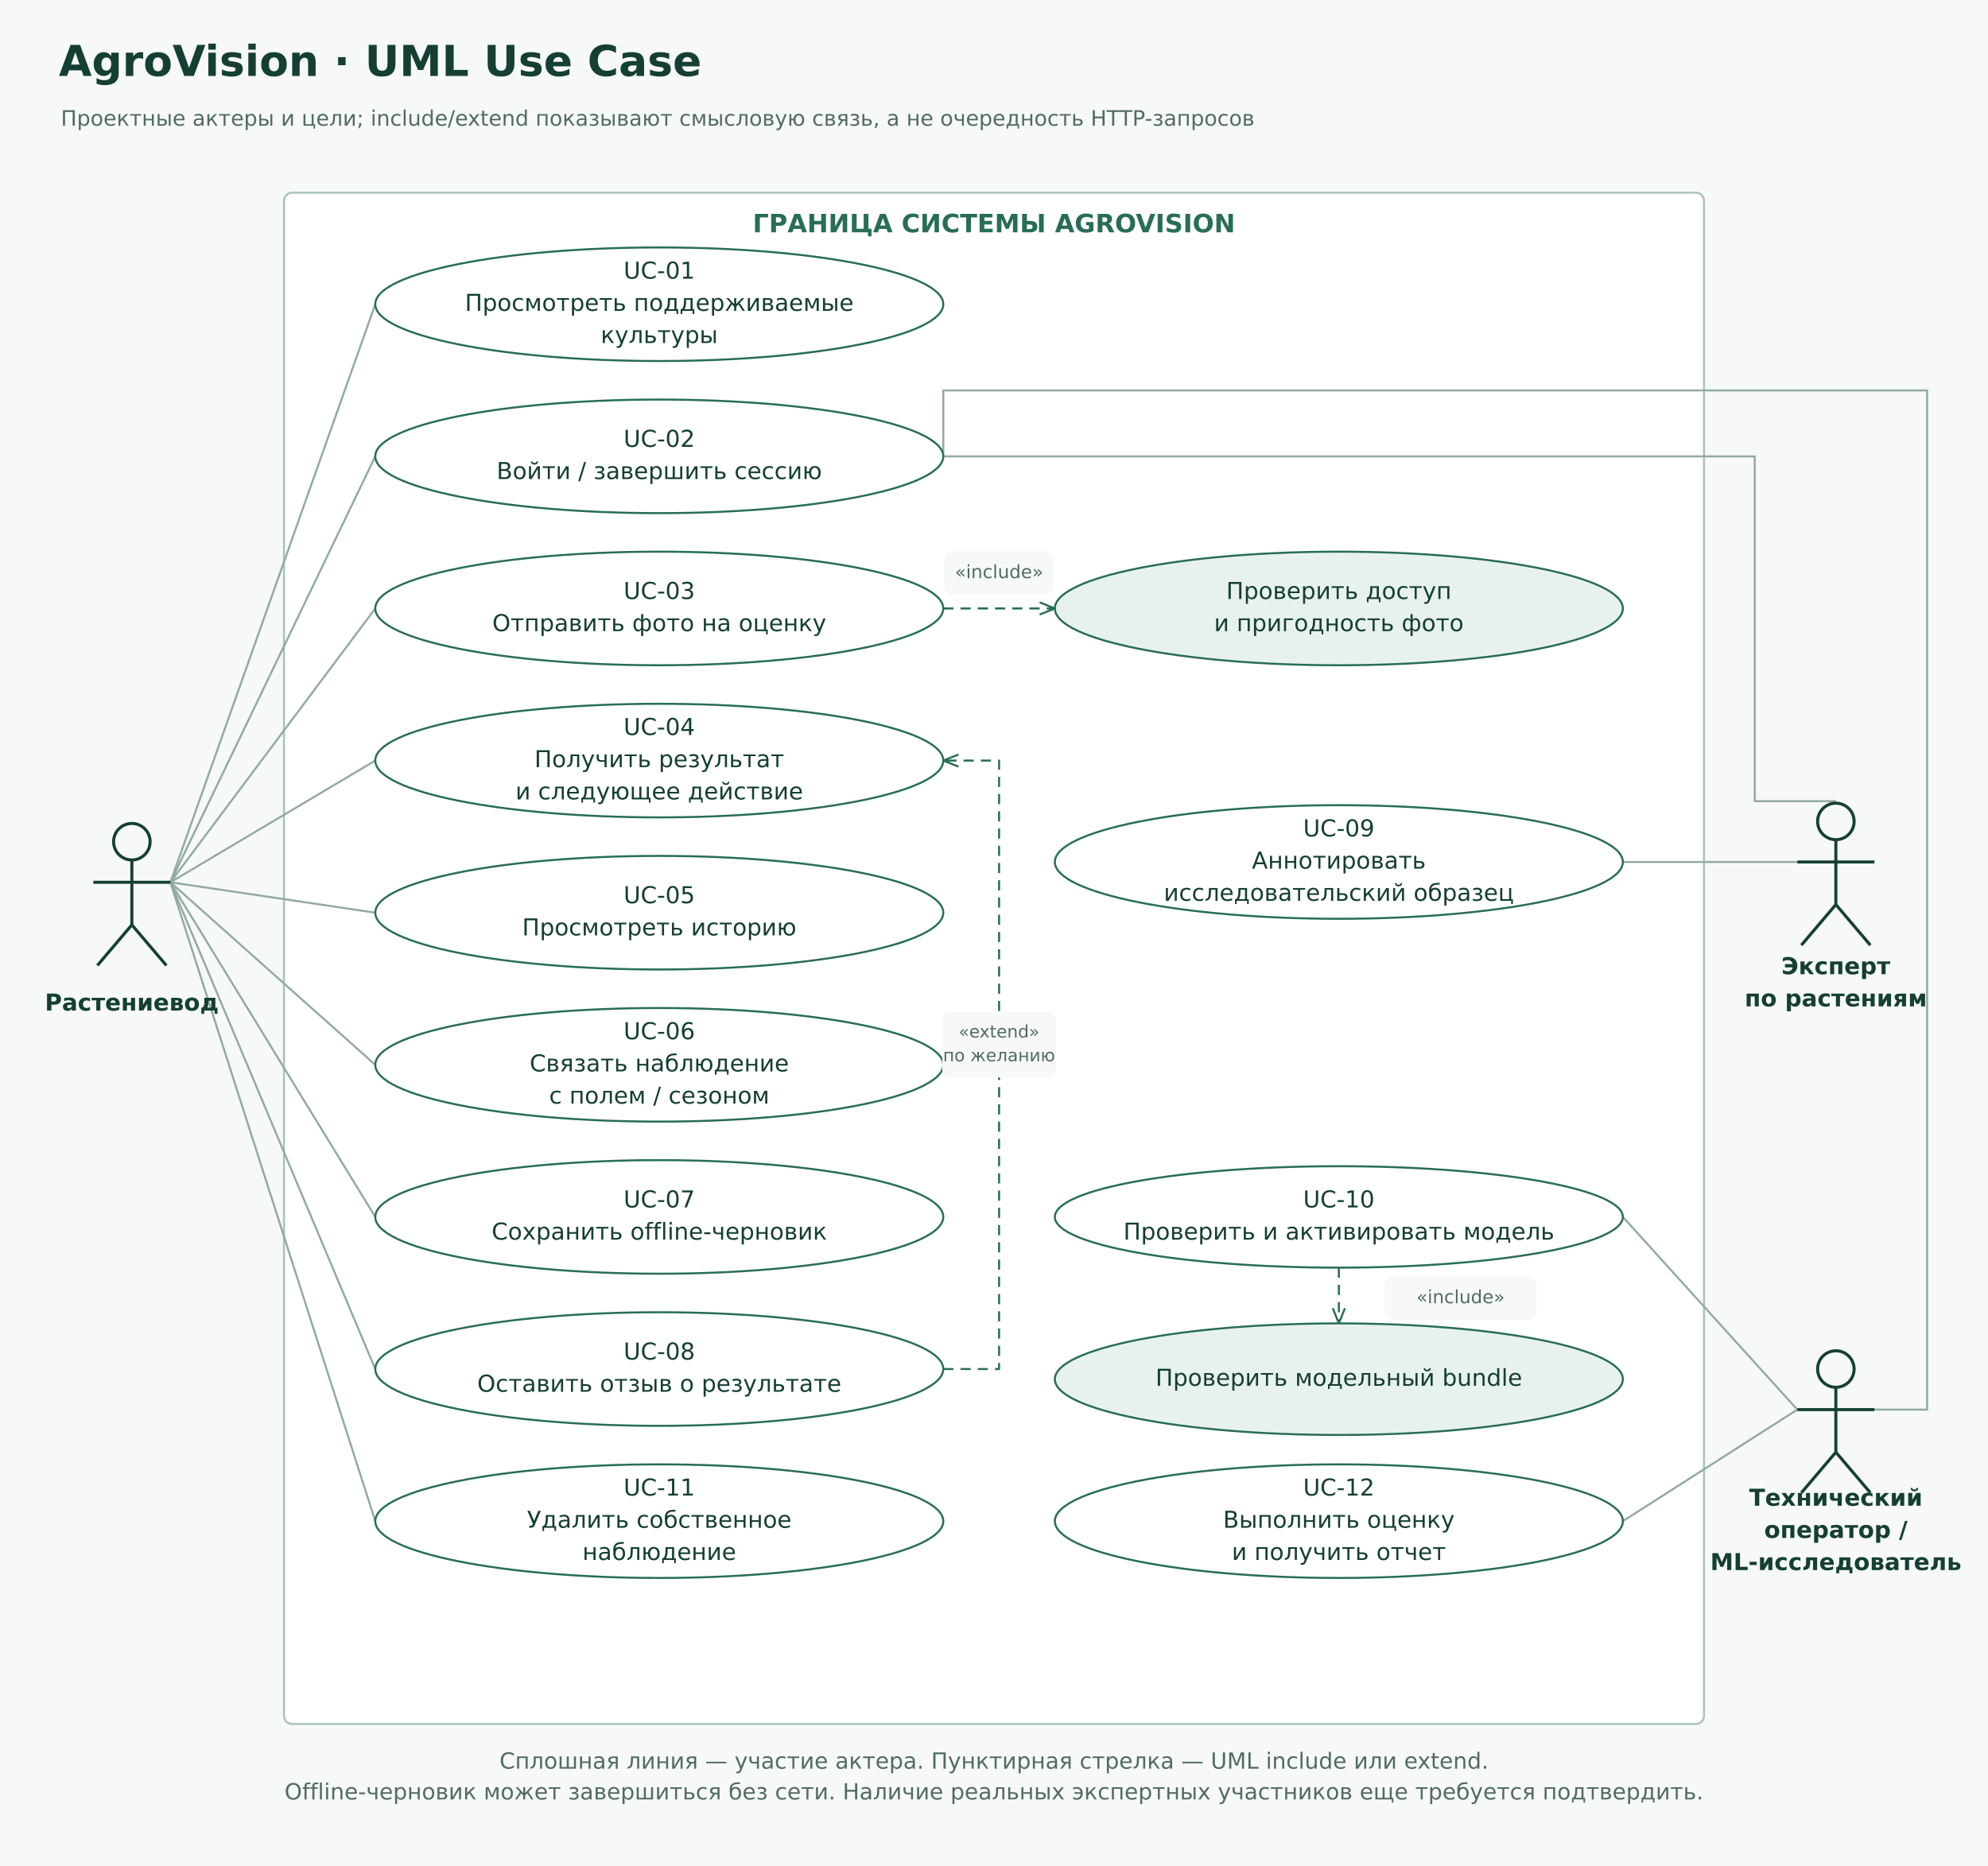
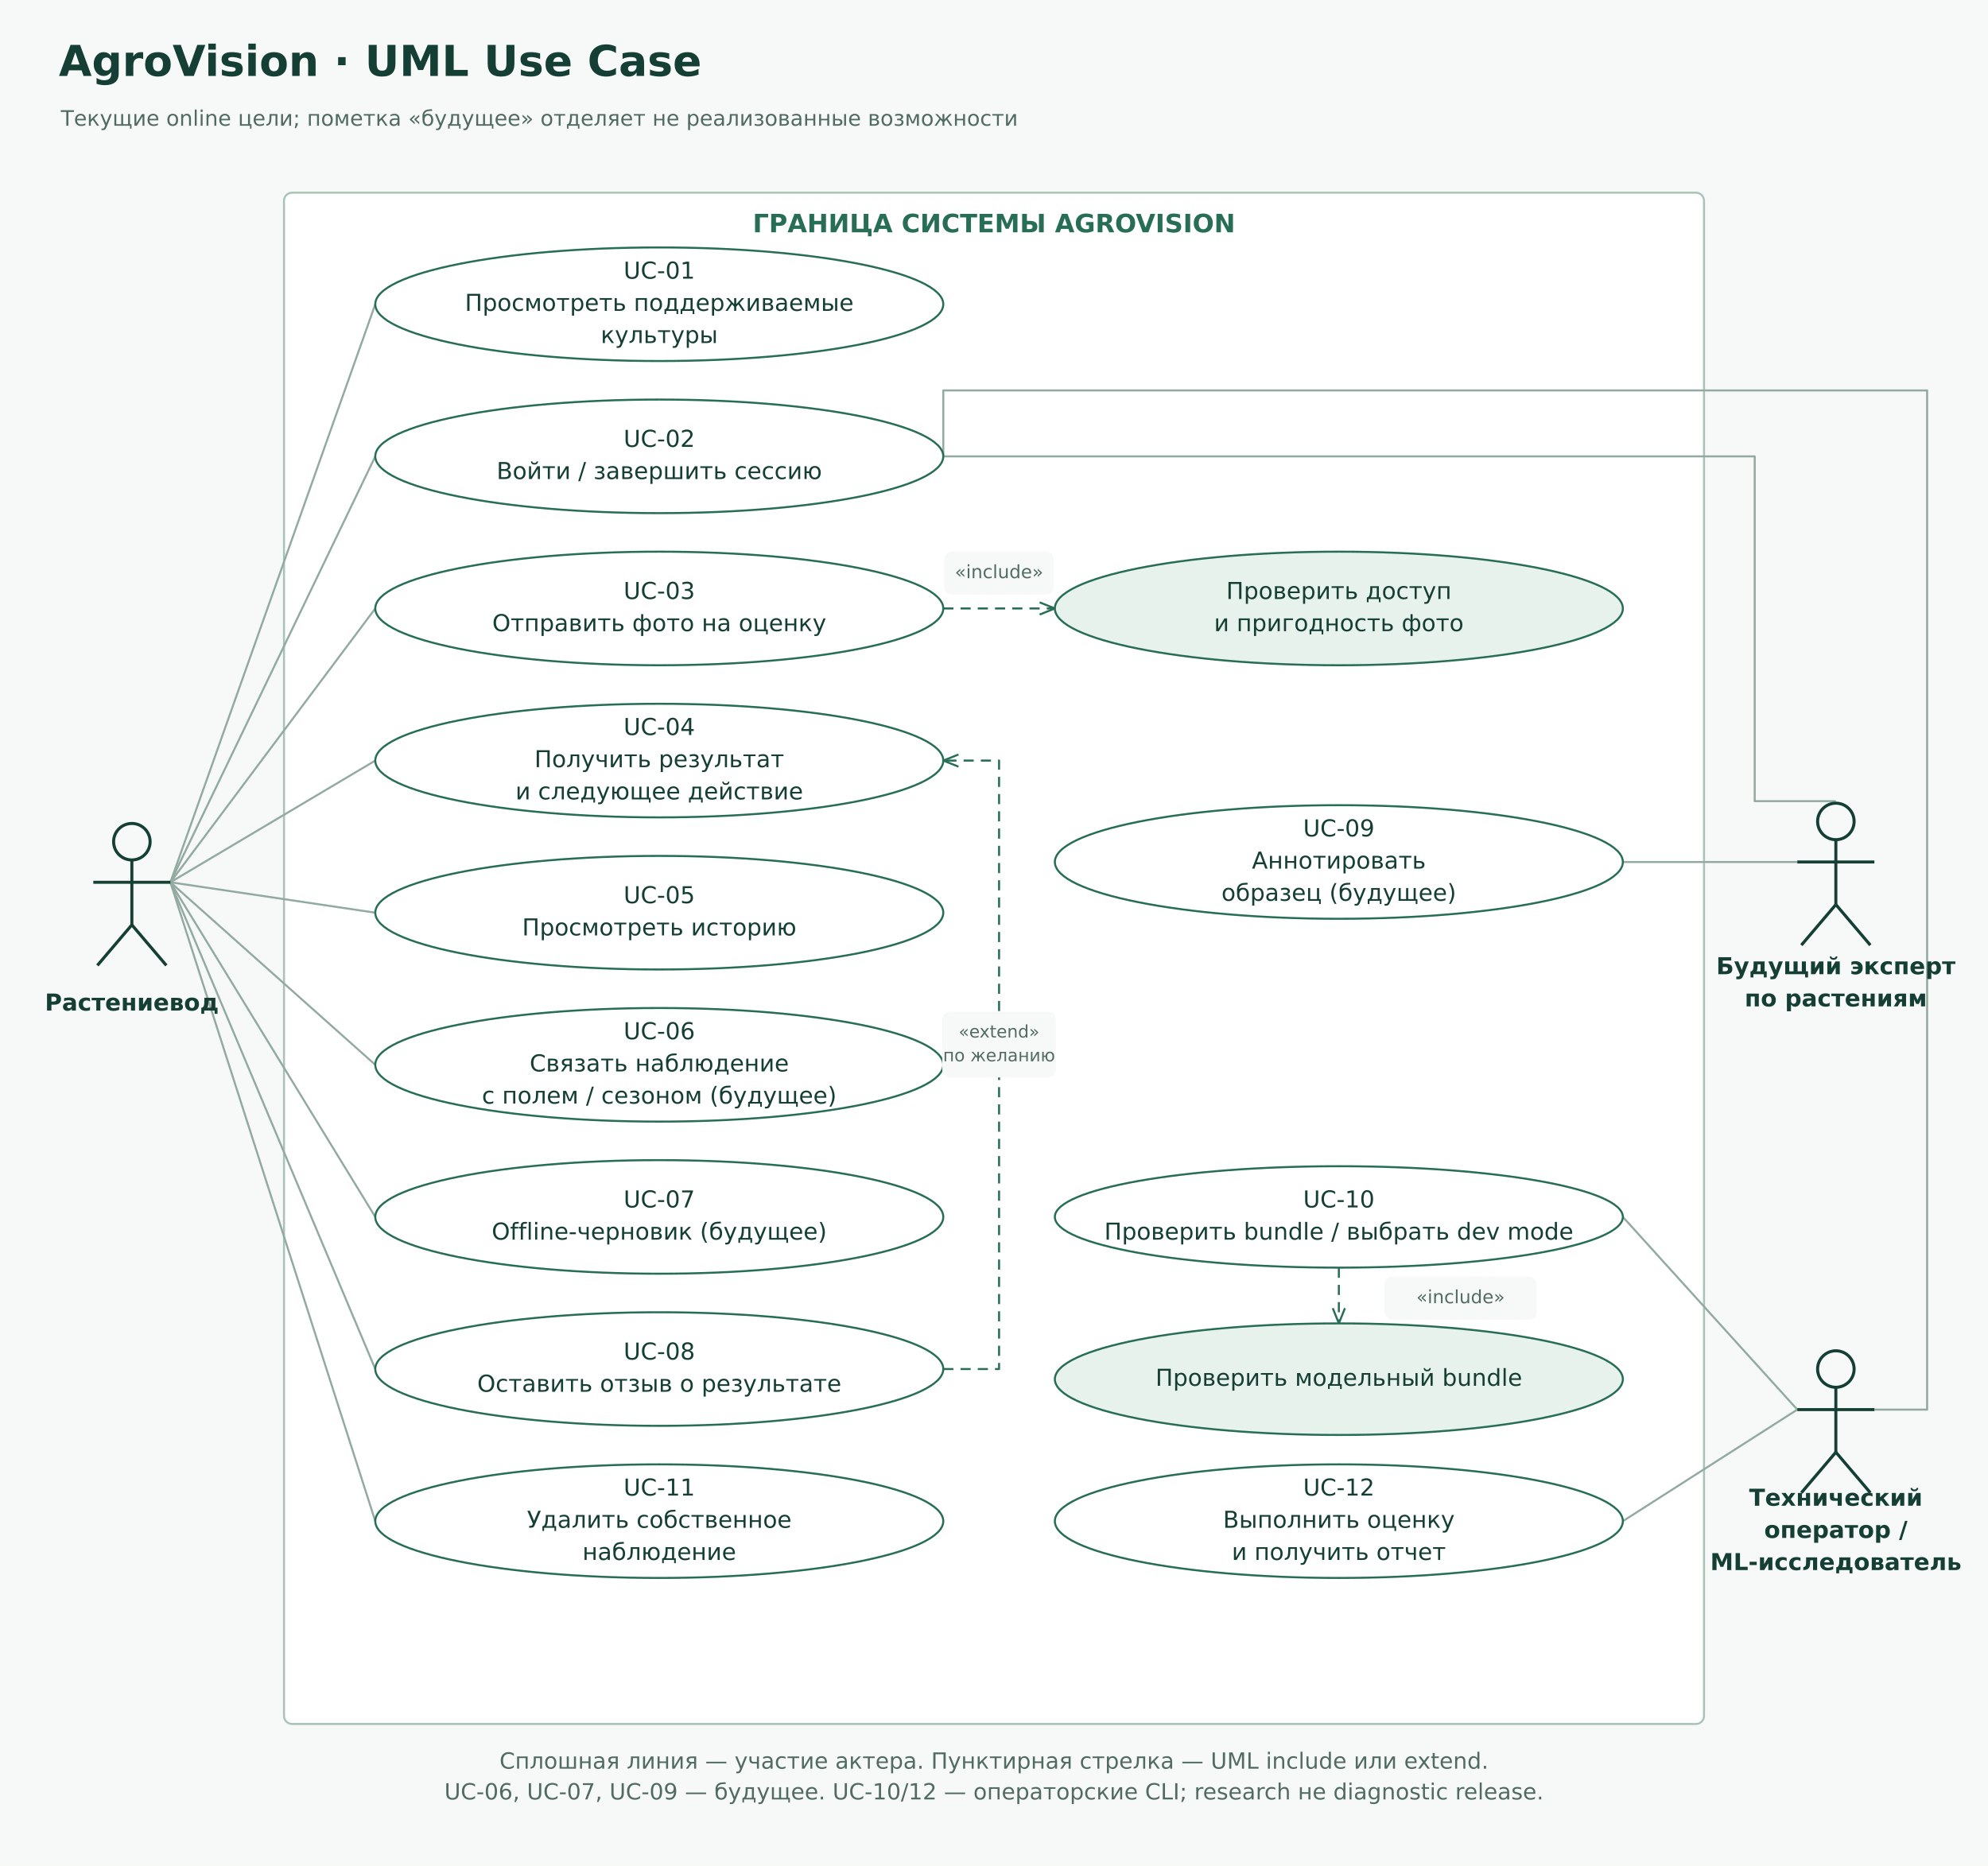
<svg xmlns="http://www.w3.org/2000/svg" width="1960" height="1840" viewBox="0 0 1960 1840">
  <rect width="100%" height="100%" fill="#f6f9f7" />
  <text x="58" y="63.0" fill="#153f34" font-family="DejaVu Sans, sans-serif" font-size="42" font-weight="bold" text-anchor="start" dominant-baseline="middle">AgroVision · UML Use Case</text>
-   <text x="60" y="118.0" fill="#516b62" font-family="DejaVu Sans, sans-serif" font-size="21" font-weight="normal" text-anchor="start" dominant-baseline="middle">Проектные актеры и цели; include/extend показывают смысловую связь, а не очередность HTTP-запросов</text>
+   <text x="60" y="118.0" fill="#516b62" font-family="DejaVu Sans, sans-serif" font-size="21" font-weight="normal" text-anchor="start" dominant-baseline="middle">Текущие online цели; пометка «будущее» отделяет не реализованные возможности</text>
  <rect x="280" y="190" width="1400" height="1510" rx="8" fill="#ffffff" stroke="#a9c4b6" stroke-width="2" />
  <text x="980" y="222.0" fill="#286e56" font-family="DejaVu Sans, sans-serif" font-size="25" font-weight="bold" text-anchor="middle" dominant-baseline="middle">ГРАНИЦА СИСТЕМЫ AGROVISION</text>
  <polyline points="168,870 370,300" fill="none" stroke="#92aaa0" stroke-width="2" stroke-linejoin="round" />
  <polyline points="168,870 370,450" fill="none" stroke="#92aaa0" stroke-width="2" stroke-linejoin="round" />
  <polyline points="168,870 370,600" fill="none" stroke="#92aaa0" stroke-width="2" stroke-linejoin="round" />
  <polyline points="168,870 370,750" fill="none" stroke="#92aaa0" stroke-width="2" stroke-linejoin="round" />
  <polyline points="168,870 370,900" fill="none" stroke="#92aaa0" stroke-width="2" stroke-linejoin="round" />
  <polyline points="168,870 370,1050" fill="none" stroke="#92aaa0" stroke-width="2" stroke-linejoin="round" />
  <polyline points="168,870 370,1200" fill="none" stroke="#92aaa0" stroke-width="2" stroke-linejoin="round" />
  <polyline points="168,870 370,1350" fill="none" stroke="#92aaa0" stroke-width="2" stroke-linejoin="round" />
  <polyline points="168,870 370,1500" fill="none" stroke="#92aaa0" stroke-width="2" stroke-linejoin="round" />
  <polyline points="1772,850 1600,850" fill="none" stroke="#92aaa0" stroke-width="2" stroke-linejoin="round" />
  <polyline points="1810,790 1730,790 1730,450 930,450" fill="none" stroke="#92aaa0" stroke-width="2" stroke-linejoin="round" />
  <polyline points="1772,1390 1600,1200" fill="none" stroke="#92aaa0" stroke-width="2" stroke-linejoin="round" />
  <polyline points="1772,1390 1600,1500" fill="none" stroke="#92aaa0" stroke-width="2" stroke-linejoin="round" />
  <polyline points="1848,1390 1900,1390 1900,385 930,385 930,450" fill="none" stroke="#92aaa0" stroke-width="2" stroke-linejoin="round" />
  <polyline points="930,600 1040,600" fill="none" stroke="#286e56" stroke-width="2" stroke-linejoin="round" stroke-dasharray="10 7" />
  <polyline points="1025.0,594.0 1040,600 1025.0,606.0" fill="none" stroke="#286e56" stroke-width="2" />
  <polyline points="1320,1250 1320,1305" fill="none" stroke="#286e56" stroke-width="2" stroke-linejoin="round" stroke-dasharray="10 7" />
  <polyline points="1326.0,1290.0 1320,1305 1314.0,1290.0" fill="none" stroke="#286e56" stroke-width="2" />
  <polyline points="930,1350 985,1350 985,750 930,750" fill="none" stroke="#286e56" stroke-width="2" stroke-linejoin="round" stroke-dasharray="10 7" />
  <polyline points="945.0,756.0 930,750 945.0,744.0" fill="none" stroke="#286e56" stroke-width="2" />
  <ellipse cx="650.0" cy="300.0" rx="280.0" ry="56.0" fill="#ffffff" stroke="#286e56" stroke-width="2" />
  <text x="650" y="268.26" fill="#153f34" font-family="DejaVu Sans, sans-serif" font-size="23" font-weight="normal" text-anchor="middle" dominant-baseline="middle">UC-01</text>
  <text x="650" y="300.0" fill="#153f34" font-family="DejaVu Sans, sans-serif" font-size="23" font-weight="normal" text-anchor="middle" dominant-baseline="middle">Просмотреть поддерживаемые</text>
  <text x="650" y="331.74" fill="#153f34" font-family="DejaVu Sans, sans-serif" font-size="23" font-weight="normal" text-anchor="middle" dominant-baseline="middle">культуры</text>
  <ellipse cx="650.0" cy="450.0" rx="280.0" ry="56.0" fill="#ffffff" stroke="#286e56" stroke-width="2" />
  <text x="650" y="434.13" fill="#153f34" font-family="DejaVu Sans, sans-serif" font-size="23" font-weight="normal" text-anchor="middle" dominant-baseline="middle">UC-02</text>
  <text x="650" y="465.87" fill="#153f34" font-family="DejaVu Sans, sans-serif" font-size="23" font-weight="normal" text-anchor="middle" dominant-baseline="middle">Войти / завершить сессию</text>
  <ellipse cx="650.0" cy="600.0" rx="280.0" ry="56.0" fill="#ffffff" stroke="#286e56" stroke-width="2" />
  <text x="650" y="584.13" fill="#153f34" font-family="DejaVu Sans, sans-serif" font-size="23" font-weight="normal" text-anchor="middle" dominant-baseline="middle">UC-03</text>
  <text x="650" y="615.87" fill="#153f34" font-family="DejaVu Sans, sans-serif" font-size="23" font-weight="normal" text-anchor="middle" dominant-baseline="middle">Отправить фото на оценку</text>
  <ellipse cx="650.0" cy="750.0" rx="280.0" ry="56.0" fill="#ffffff" stroke="#286e56" stroke-width="2" />
  <text x="650" y="718.26" fill="#153f34" font-family="DejaVu Sans, sans-serif" font-size="23" font-weight="normal" text-anchor="middle" dominant-baseline="middle">UC-04</text>
  <text x="650" y="750.0" fill="#153f34" font-family="DejaVu Sans, sans-serif" font-size="23" font-weight="normal" text-anchor="middle" dominant-baseline="middle">Получить результат</text>
  <text x="650" y="781.74" fill="#153f34" font-family="DejaVu Sans, sans-serif" font-size="23" font-weight="normal" text-anchor="middle" dominant-baseline="middle">и следующее действие</text>
  <ellipse cx="650.0" cy="900.0" rx="280.0" ry="56.0" fill="#ffffff" stroke="#286e56" stroke-width="2" />
  <text x="650" y="884.13" fill="#153f34" font-family="DejaVu Sans, sans-serif" font-size="23" font-weight="normal" text-anchor="middle" dominant-baseline="middle">UC-05</text>
  <text x="650" y="915.87" fill="#153f34" font-family="DejaVu Sans, sans-serif" font-size="23" font-weight="normal" text-anchor="middle" dominant-baseline="middle">Просмотреть историю</text>
  <ellipse cx="650.0" cy="1050.0" rx="280.0" ry="56.0" fill="#ffffff" stroke="#286e56" stroke-width="2" />
  <text x="650" y="1018.26" fill="#153f34" font-family="DejaVu Sans, sans-serif" font-size="23" font-weight="normal" text-anchor="middle" dominant-baseline="middle">UC-06</text>
  <text x="650" y="1050.0" fill="#153f34" font-family="DejaVu Sans, sans-serif" font-size="23" font-weight="normal" text-anchor="middle" dominant-baseline="middle">Связать наблюдение</text>
-   <text x="650" y="1081.74" fill="#153f34" font-family="DejaVu Sans, sans-serif" font-size="23" font-weight="normal" text-anchor="middle" dominant-baseline="middle">с полем / сезоном</text>
+   <text x="650" y="1081.74" fill="#153f34" font-family="DejaVu Sans, sans-serif" font-size="23" font-weight="normal" text-anchor="middle" dominant-baseline="middle">с полем / сезоном (будущее)</text>
  <ellipse cx="650.0" cy="1200.0" rx="280.0" ry="56.0" fill="#ffffff" stroke="#286e56" stroke-width="2" />
  <text x="650" y="1184.13" fill="#153f34" font-family="DejaVu Sans, sans-serif" font-size="23" font-weight="normal" text-anchor="middle" dominant-baseline="middle">UC-07</text>
-   <text x="650" y="1215.87" fill="#153f34" font-family="DejaVu Sans, sans-serif" font-size="23" font-weight="normal" text-anchor="middle" dominant-baseline="middle">Сохранить offline-черновик</text>
+   <text x="650" y="1215.87" fill="#153f34" font-family="DejaVu Sans, sans-serif" font-size="23" font-weight="normal" text-anchor="middle" dominant-baseline="middle">Offline-черновик (будущее)</text>
  <ellipse cx="650.0" cy="1350.0" rx="280.0" ry="56.0" fill="#ffffff" stroke="#286e56" stroke-width="2" />
  <text x="650" y="1334.13" fill="#153f34" font-family="DejaVu Sans, sans-serif" font-size="23" font-weight="normal" text-anchor="middle" dominant-baseline="middle">UC-08</text>
  <text x="650" y="1365.87" fill="#153f34" font-family="DejaVu Sans, sans-serif" font-size="23" font-weight="normal" text-anchor="middle" dominant-baseline="middle">Оставить отзыв о результате</text>
  <ellipse cx="650.0" cy="1500.0" rx="280.0" ry="56.0" fill="#ffffff" stroke="#286e56" stroke-width="2" />
  <text x="650" y="1468.26" fill="#153f34" font-family="DejaVu Sans, sans-serif" font-size="23" font-weight="normal" text-anchor="middle" dominant-baseline="middle">UC-11</text>
  <text x="650" y="1500.0" fill="#153f34" font-family="DejaVu Sans, sans-serif" font-size="23" font-weight="normal" text-anchor="middle" dominant-baseline="middle">Удалить собственное</text>
  <text x="650" y="1531.74" fill="#153f34" font-family="DejaVu Sans, sans-serif" font-size="23" font-weight="normal" text-anchor="middle" dominant-baseline="middle">наблюдение</text>
  <ellipse cx="1320.0" cy="600.0" rx="280.0" ry="56.0" fill="#e8f2ec" stroke="#286e56" stroke-width="2" />
  <text x="1320" y="584.13" fill="#153f34" font-family="DejaVu Sans, sans-serif" font-size="23" font-weight="normal" text-anchor="middle" dominant-baseline="middle">Проверить доступ</text>
  <text x="1320" y="615.87" fill="#153f34" font-family="DejaVu Sans, sans-serif" font-size="23" font-weight="normal" text-anchor="middle" dominant-baseline="middle">и пригодность фото</text>
  <ellipse cx="1320.0" cy="850.0" rx="280.0" ry="56.0" fill="#ffffff" stroke="#286e56" stroke-width="2" />
  <text x="1320" y="818.26" fill="#153f34" font-family="DejaVu Sans, sans-serif" font-size="23" font-weight="normal" text-anchor="middle" dominant-baseline="middle">UC-09</text>
  <text x="1320" y="850.0" fill="#153f34" font-family="DejaVu Sans, sans-serif" font-size="23" font-weight="normal" text-anchor="middle" dominant-baseline="middle">Аннотировать</text>
-   <text x="1320" y="881.74" fill="#153f34" font-family="DejaVu Sans, sans-serif" font-size="23" font-weight="normal" text-anchor="middle" dominant-baseline="middle">исследовательский образец</text>
+   <text x="1320" y="881.74" fill="#153f34" font-family="DejaVu Sans, sans-serif" font-size="23" font-weight="normal" text-anchor="middle" dominant-baseline="middle">образец (будущее)</text>
  <ellipse cx="1320.0" cy="1200.0" rx="280.0" ry="50.0" fill="#ffffff" stroke="#286e56" stroke-width="2" />
  <text x="1320" y="1184.13" fill="#153f34" font-family="DejaVu Sans, sans-serif" font-size="23" font-weight="normal" text-anchor="middle" dominant-baseline="middle">UC-10</text>
-   <text x="1320" y="1215.87" fill="#153f34" font-family="DejaVu Sans, sans-serif" font-size="23" font-weight="normal" text-anchor="middle" dominant-baseline="middle">Проверить и активировать модель</text>
+   <text x="1320" y="1215.87" fill="#153f34" font-family="DejaVu Sans, sans-serif" font-size="23" font-weight="normal" text-anchor="middle" dominant-baseline="middle">Проверить bundle / выбрать dev mode</text>
  <ellipse cx="1320.0" cy="1360.0" rx="280.0" ry="55.0" fill="#e8f2ec" stroke="#286e56" stroke-width="2" />
  <text x="1320" y="1360.0" fill="#153f34" font-family="DejaVu Sans, sans-serif" font-size="23" font-weight="normal" text-anchor="middle" dominant-baseline="middle">Проверить модельный bundle</text>
  <ellipse cx="1320.0" cy="1500.0" rx="280.0" ry="56.0" fill="#ffffff" stroke="#286e56" stroke-width="2" />
  <text x="1320" y="1468.26" fill="#153f34" font-family="DejaVu Sans, sans-serif" font-size="23" font-weight="normal" text-anchor="middle" dominant-baseline="middle">UC-12</text>
  <text x="1320" y="1500.0" fill="#153f34" font-family="DejaVu Sans, sans-serif" font-size="23" font-weight="normal" text-anchor="middle" dominant-baseline="middle">Выполнить оценку</text>
  <text x="1320" y="1531.74" fill="#153f34" font-family="DejaVu Sans, sans-serif" font-size="23" font-weight="normal" text-anchor="middle" dominant-baseline="middle">и получить отчет</text>
  <ellipse cx="130.0" cy="830.0" rx="18.0" ry="18.0" fill="#f6f9f7" stroke="#153f34" stroke-width="3" />
  <polyline points="130,848 130,912" fill="none" stroke="#153f34" stroke-width="3" stroke-linejoin="round" />
  <polyline points="92,870 168,870" fill="none" stroke="#153f34" stroke-width="3" stroke-linejoin="round" />
  <polyline points="130,912 96,952" fill="none" stroke="#153f34" stroke-width="3" stroke-linejoin="round" />
  <polyline points="130,912 164,952" fill="none" stroke="#153f34" stroke-width="3" stroke-linejoin="round" />
  <text x="130" y="990.0" fill="#153f34" font-family="DejaVu Sans, sans-serif" font-size="23" font-weight="bold" text-anchor="middle" dominant-baseline="middle">Растениевод</text>
  <ellipse cx="1810.0" cy="810.0" rx="18.0" ry="18.0" fill="#f6f9f7" stroke="#153f34" stroke-width="3" />
  <polyline points="1810,828 1810,892" fill="none" stroke="#153f34" stroke-width="3" stroke-linejoin="round" />
  <polyline points="1772,850 1848,850" fill="none" stroke="#153f34" stroke-width="3" stroke-linejoin="round" />
  <polyline points="1810,892 1776,932" fill="none" stroke="#153f34" stroke-width="3" stroke-linejoin="round" />
  <polyline points="1810,892 1844,932" fill="none" stroke="#153f34" stroke-width="3" stroke-linejoin="round" />
-   <text x="1810" y="954.13" fill="#153f34" font-family="DejaVu Sans, sans-serif" font-size="23" font-weight="bold" text-anchor="middle" dominant-baseline="middle">Эксперт</text>
+   <text x="1810" y="954.13" fill="#153f34" font-family="DejaVu Sans, sans-serif" font-size="23" font-weight="bold" text-anchor="middle" dominant-baseline="middle">Будущий эксперт</text>
  <text x="1810" y="985.87" fill="#153f34" font-family="DejaVu Sans, sans-serif" font-size="23" font-weight="bold" text-anchor="middle" dominant-baseline="middle">по растениям</text>
  <ellipse cx="1810.0" cy="1350.0" rx="18.0" ry="18.0" fill="#f6f9f7" stroke="#153f34" stroke-width="3" />
  <polyline points="1810,1368 1810,1432" fill="none" stroke="#153f34" stroke-width="3" stroke-linejoin="round" />
  <polyline points="1772,1390 1848,1390" fill="none" stroke="#153f34" stroke-width="3" stroke-linejoin="round" />
  <polyline points="1810,1432 1776,1472" fill="none" stroke="#153f34" stroke-width="3" stroke-linejoin="round" />
  <polyline points="1810,1432 1844,1472" fill="none" stroke="#153f34" stroke-width="3" stroke-linejoin="round" />
  <text x="1810" y="1478.26" fill="#153f34" font-family="DejaVu Sans, sans-serif" font-size="23" font-weight="bold" text-anchor="middle" dominant-baseline="middle">Технический</text>
  <text x="1810" y="1510.0" fill="#153f34" font-family="DejaVu Sans, sans-serif" font-size="23" font-weight="bold" text-anchor="middle" dominant-baseline="middle">оператор /</text>
  <text x="1810" y="1541.74" fill="#153f34" font-family="DejaVu Sans, sans-serif" font-size="23" font-weight="bold" text-anchor="middle" dominant-baseline="middle">ML-исследователь</text>
  <rect x="931.0" y="543.58" width="108" height="42.84" rx="8" fill="#f6f9f7" stroke="#f6f9f7" stroke-width="0" />
  <text x="985" y="565.0" fill="#516b62" font-family="DejaVu Sans, sans-serif" font-size="18" font-weight="normal" text-anchor="middle" dominant-baseline="middle">«include»</text>
  <rect x="1365.0" y="1258.58" width="150" height="42.84" rx="8" fill="#f6f9f7" stroke="#f6f9f7" stroke-width="0" />
  <text x="1440" y="1280.0" fill="#516b62" font-family="DejaVu Sans, sans-serif" font-size="18" font-weight="normal" text-anchor="middle" dominant-baseline="middle">«include»</text>
  <rect x="929.0" y="997.54" width="112" height="64.92" rx="8" fill="#f6f9f7" stroke="#f6f9f7" stroke-width="0" />
  <text x="985" y="1018.27" fill="#516b62" font-family="DejaVu Sans, sans-serif" font-size="17" font-weight="normal" text-anchor="middle" dominant-baseline="middle">«extend»</text>
  <text x="985" y="1041.73" fill="#516b62" font-family="DejaVu Sans, sans-serif" font-size="17" font-weight="normal" text-anchor="middle" dominant-baseline="middle">по желанию</text>
  <text x="980" y="1737.82" fill="#516b62" font-family="DejaVu Sans, sans-serif" font-size="22" font-weight="normal" text-anchor="middle" dominant-baseline="middle">Сплошная линия — участие актера. Пунктирная стрелка — UML include или extend.</text>
-   <text x="980" y="1768.18" fill="#516b62" font-family="DejaVu Sans, sans-serif" font-size="22" font-weight="normal" text-anchor="middle" dominant-baseline="middle">Offline-черновик может завершиться без сети. Наличие реальных экспертных участников еще требуется подтвердить.</text>
+   <text x="980" y="1768.18" fill="#516b62" font-family="DejaVu Sans, sans-serif" font-size="22" font-weight="normal" text-anchor="middle" dominant-baseline="middle">UC-06, UC-07, UC-09 — будущее. UC-10/12 — операторские CLI; research не diagnostic release.</text>
</svg>
